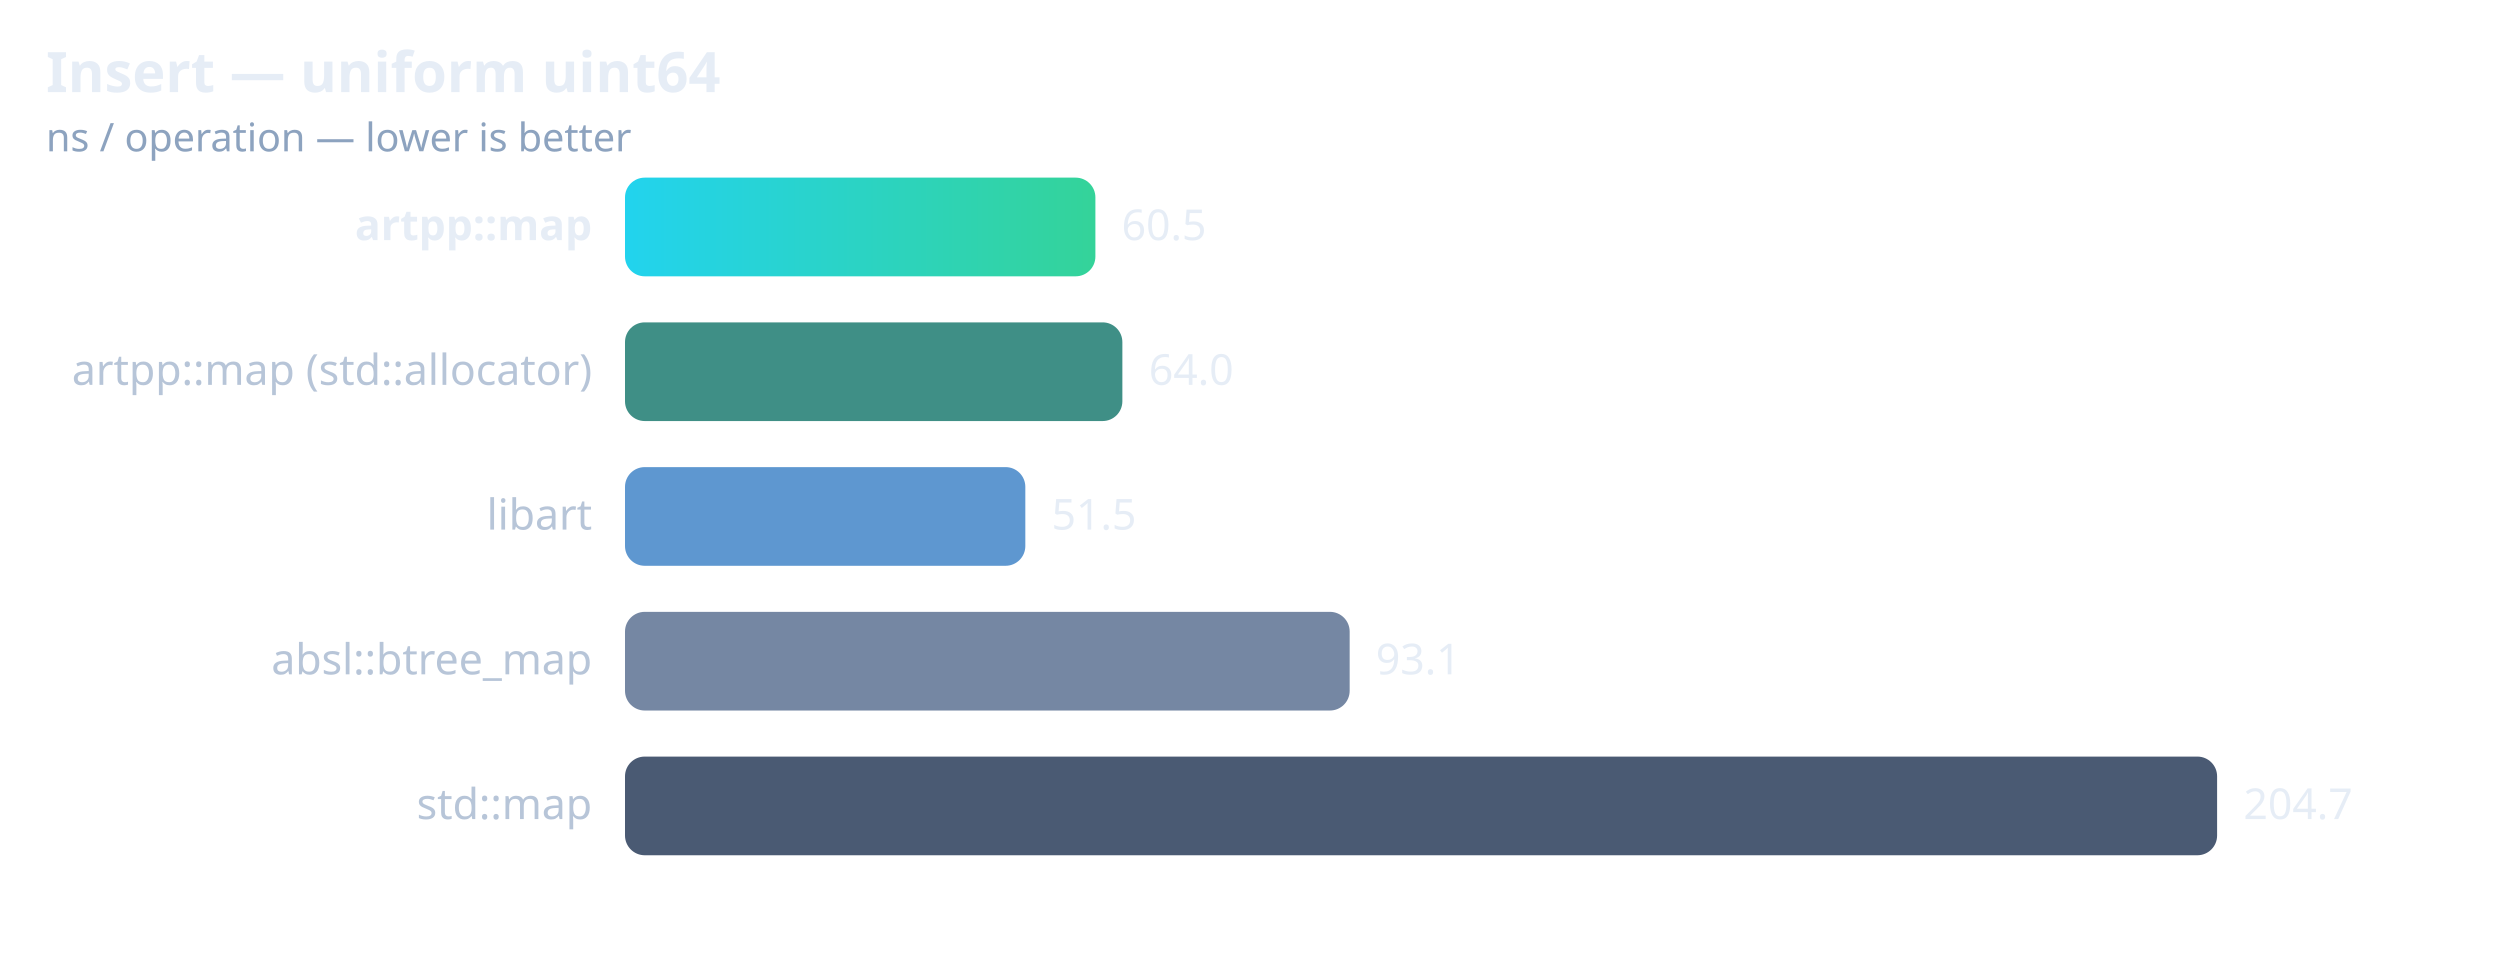
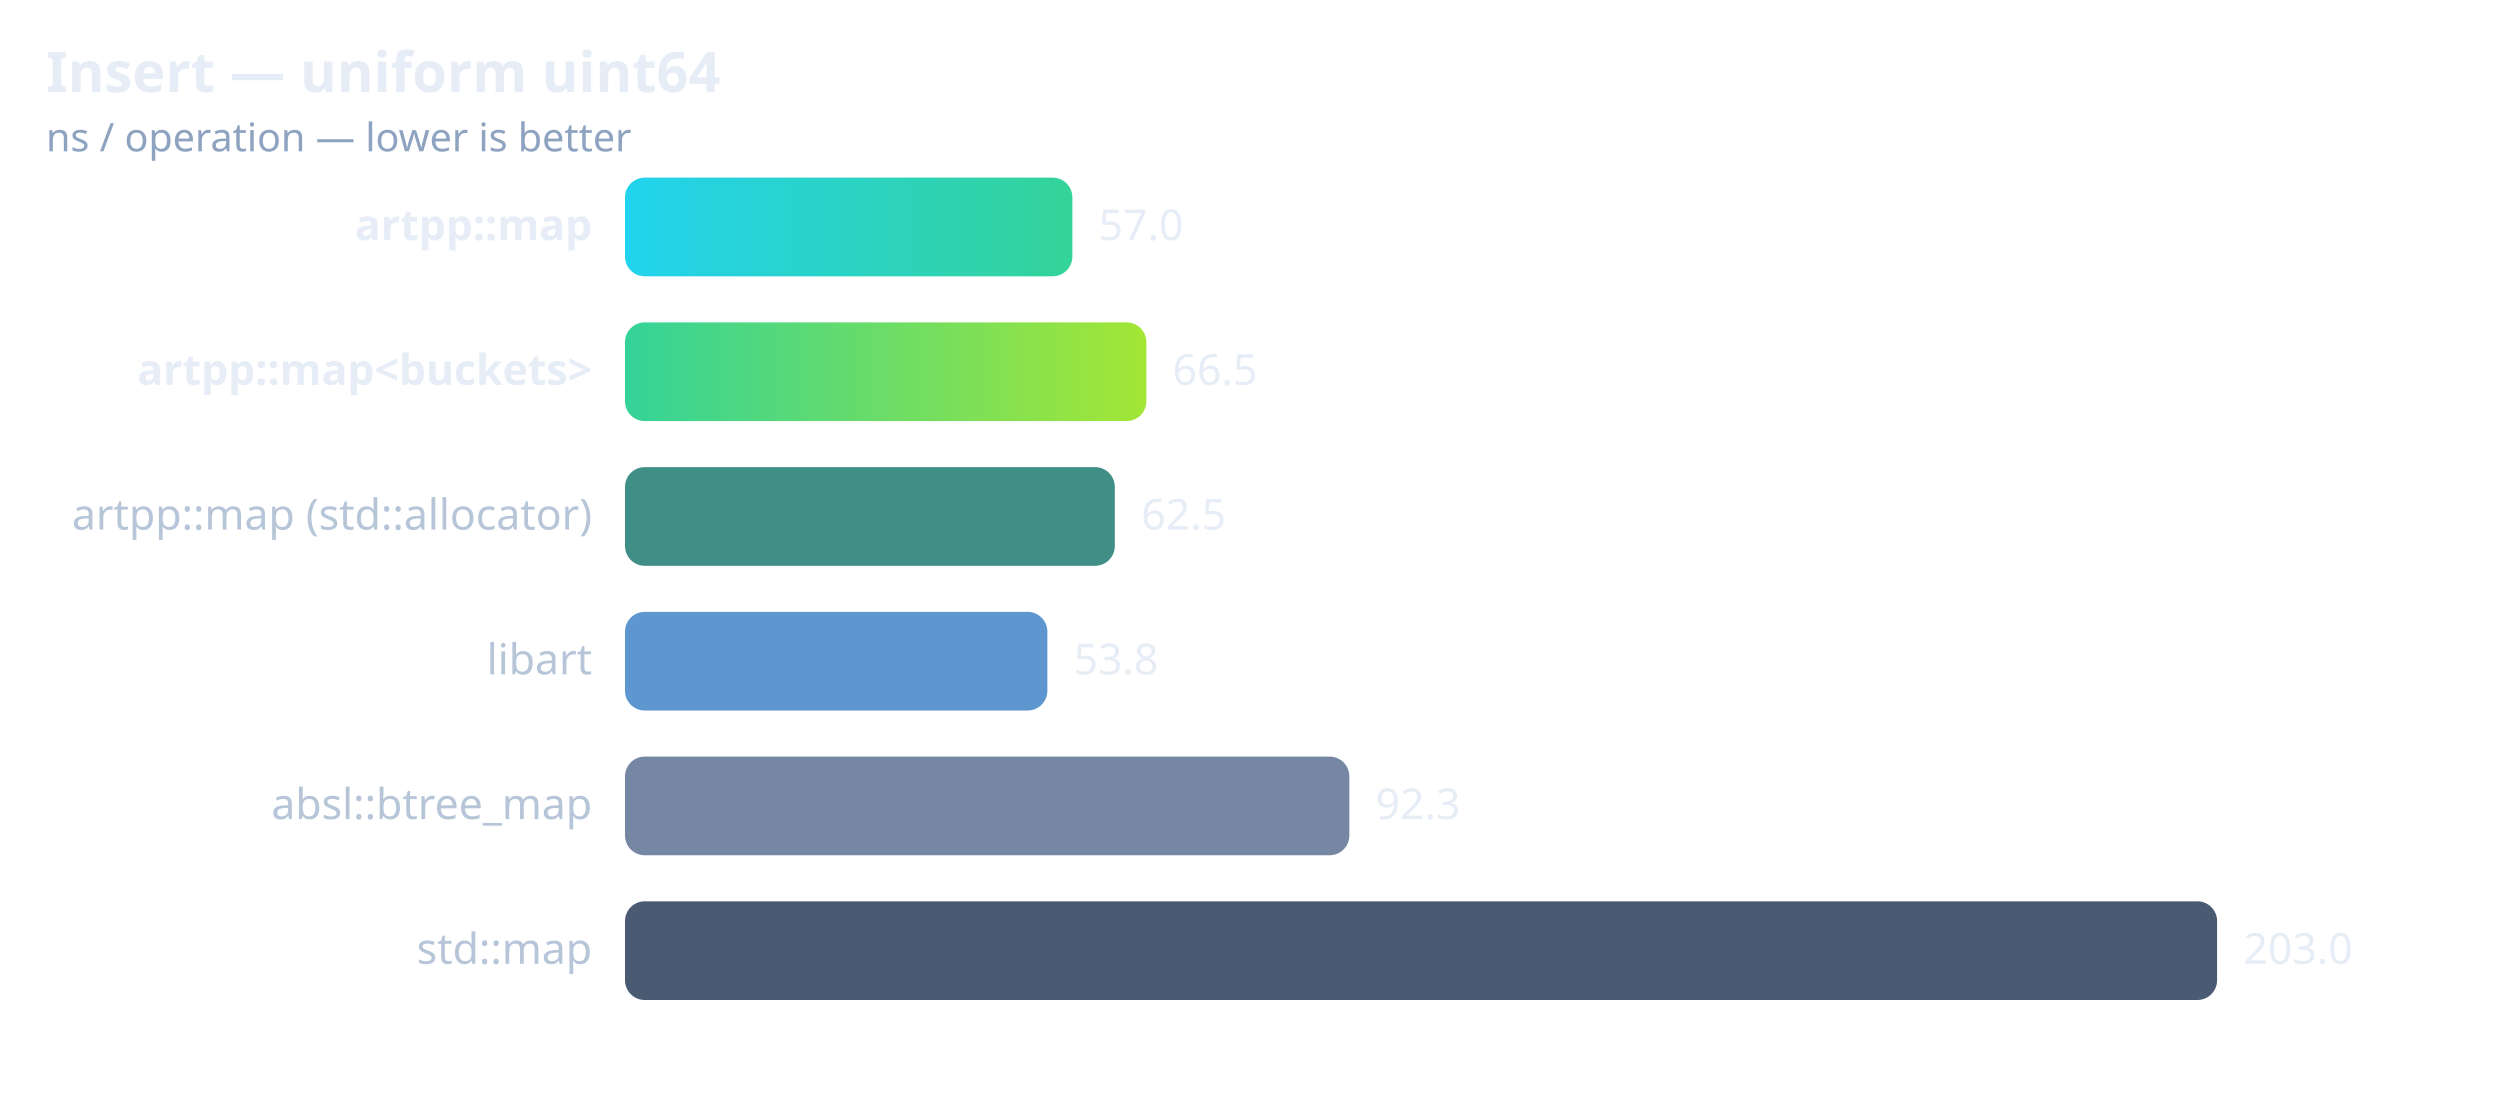
- <svg xmlns="http://www.w3.org/2000/svg" viewBox="0 0 760 290" font-family="ui-sans-serif, system-ui, sans-serif" role="img" aria-label="Insert — uniform uint64">
+ <svg xmlns="http://www.w3.org/2000/svg" viewBox="0 0 760 334" font-family="ui-sans-serif, system-ui, sans-serif" role="img" aria-label="Insert — uniform uint64">
  <defs>
    <linearGradient id="hot" x1="0" y1="0" x2="1" y2="0">
      <stop offset="0" stop-color="#22d3ee" />
      <stop offset="1" stop-color="#34d399" />
    </linearGradient>
    <linearGradient id="hot2" x1="0" y1="0" x2="1" y2="0">
      <stop offset="0" stop-color="#34d399" />
      <stop offset="1" stop-color="#a3e635" />
    </linearGradient>
  </defs>
  <text x="14" y="28" font-size="17" font-weight="600" fill="#e6edf6">Insert — uniform uint64</text>
  <text x="14" y="46" font-size="12" fill="#8da3bf">ns / operation — lower is better</text>
  <text x="180" y="73.0" font-size="13" font-weight="600" fill="#e6edf6" text-anchor="end">artpp::map</text>
-   <rect x="190" y="54" width="143.0" height="30" rx="6" fill="url(#hot)" />
-   <text x="340.965" y="73.0" font-size="13" fill="#e6edf6">60.5</text>
-   <text x="180" y="117.0" font-size="13" font-weight="400" fill="#b7c5d8" text-anchor="end">artpp::map (std::allocator)</text>
-   <rect x="190" y="98" width="151.2" height="30" rx="6" fill="#3f8f86" />
-   <text x="349.243" y="117.0" font-size="13" fill="#e6edf6">64.0</text>
-   <text x="180" y="161.0" font-size="13" font-weight="400" fill="#b7c5d8" text-anchor="end">libart</text>
-   <rect x="190" y="142" width="121.7" height="30" rx="6" fill="#5e97d0" />
-   <text x="319.68" y="161.0" font-size="13" fill="#e6edf6">51.5</text>
-   <text x="180" y="205.0" font-size="13" font-weight="400" fill="#b7c5d8" text-anchor="end">absl::btree_map</text>
-   <rect x="190" y="186" width="220.3" height="30" rx="6" fill="#7587a3" />
-   <text x="418.254" y="205.0" font-size="13" fill="#e6edf6">93.1</text>
-   <text x="180" y="249.0" font-size="13" font-weight="400" fill="#b7c5d8" text-anchor="end">std::map</text>
-   <rect x="190" y="230" width="484.0" height="30" rx="6" fill="#4a5a73" />
-   <text x="682.0" y="249.0" font-size="13" fill="#e6edf6">204.7</text>
+   <rect x="190" y="54" width="136.0" height="30" rx="6" fill="url(#hot)" />
+   <text x="333.973" y="73.0" font-size="13" fill="#e6edf6">57.0</text>
+   <text x="180" y="117.0" font-size="13" font-weight="600" fill="#e6edf6" text-anchor="end">artpp::map&lt;buckets&gt;</text>
+   <rect x="190" y="98" width="158.5" height="30" rx="6" fill="url(#hot2)" />
+   <text x="356.456" y="117.0" font-size="13" fill="#e6edf6">66.5</text>
+   <text x="180" y="161.0" font-size="13" font-weight="400" fill="#b7c5d8" text-anchor="end">artpp::map (std::allocator)</text>
+   <rect x="190" y="142" width="148.9" height="30" rx="6" fill="#3f8f86" />
+   <text x="346.943" y="161.0" font-size="13" fill="#e6edf6">62.5</text>
+   <text x="180" y="205.0" font-size="13" font-weight="400" fill="#b7c5d8" text-anchor="end">libart</text>
+   <rect x="190" y="186" width="128.4" height="30" rx="6" fill="#5e97d0" />
+   <text x="326.367" y="205.0" font-size="13" fill="#e6edf6">53.8</text>
+   <text x="180" y="249.0" font-size="13" font-weight="400" fill="#b7c5d8" text-anchor="end">absl::btree_map</text>
+   <rect x="190" y="230" width="220.2" height="30" rx="6" fill="#7587a3" />
+   <text x="418.184" y="249.0" font-size="13" fill="#e6edf6">92.3</text>
+   <text x="180" y="293.0" font-size="13" font-weight="400" fill="#b7c5d8" text-anchor="end">std::map</text>
+   <rect x="190" y="274" width="484.0" height="30" rx="6" fill="#4a5a73" />
+   <text x="682.0" y="293.0" font-size="13" fill="#e6edf6">203.0</text>
</svg>
